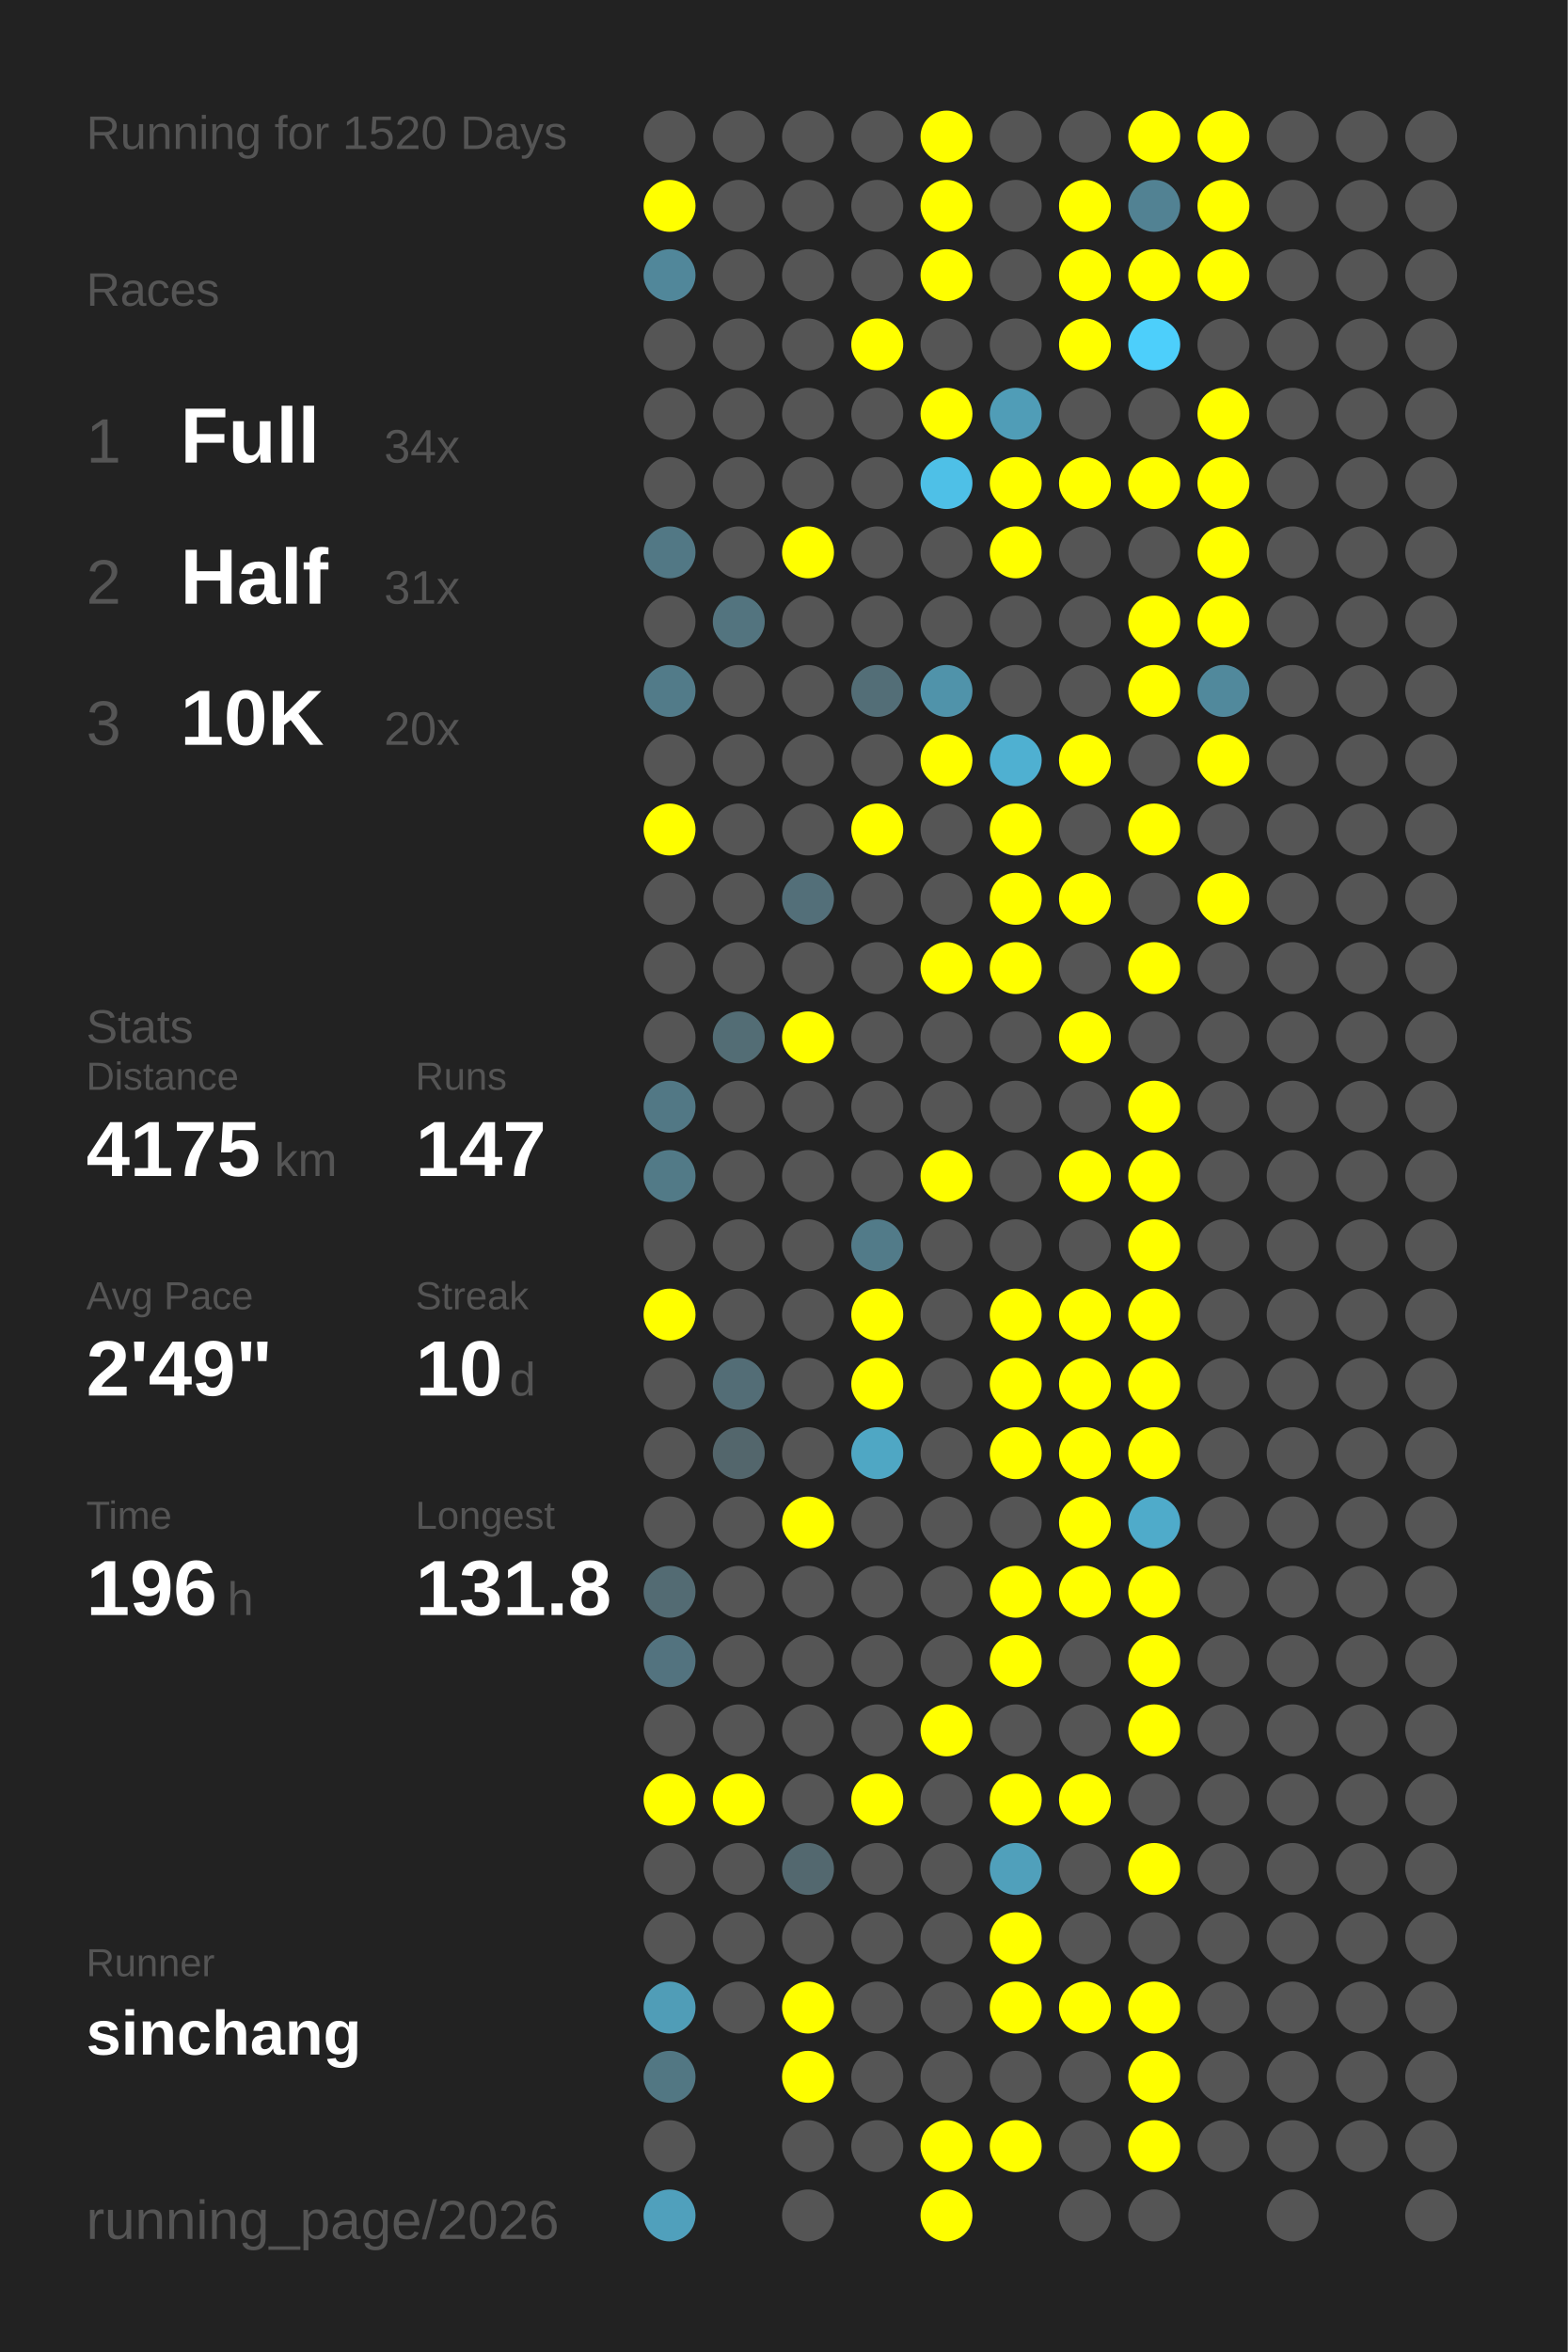
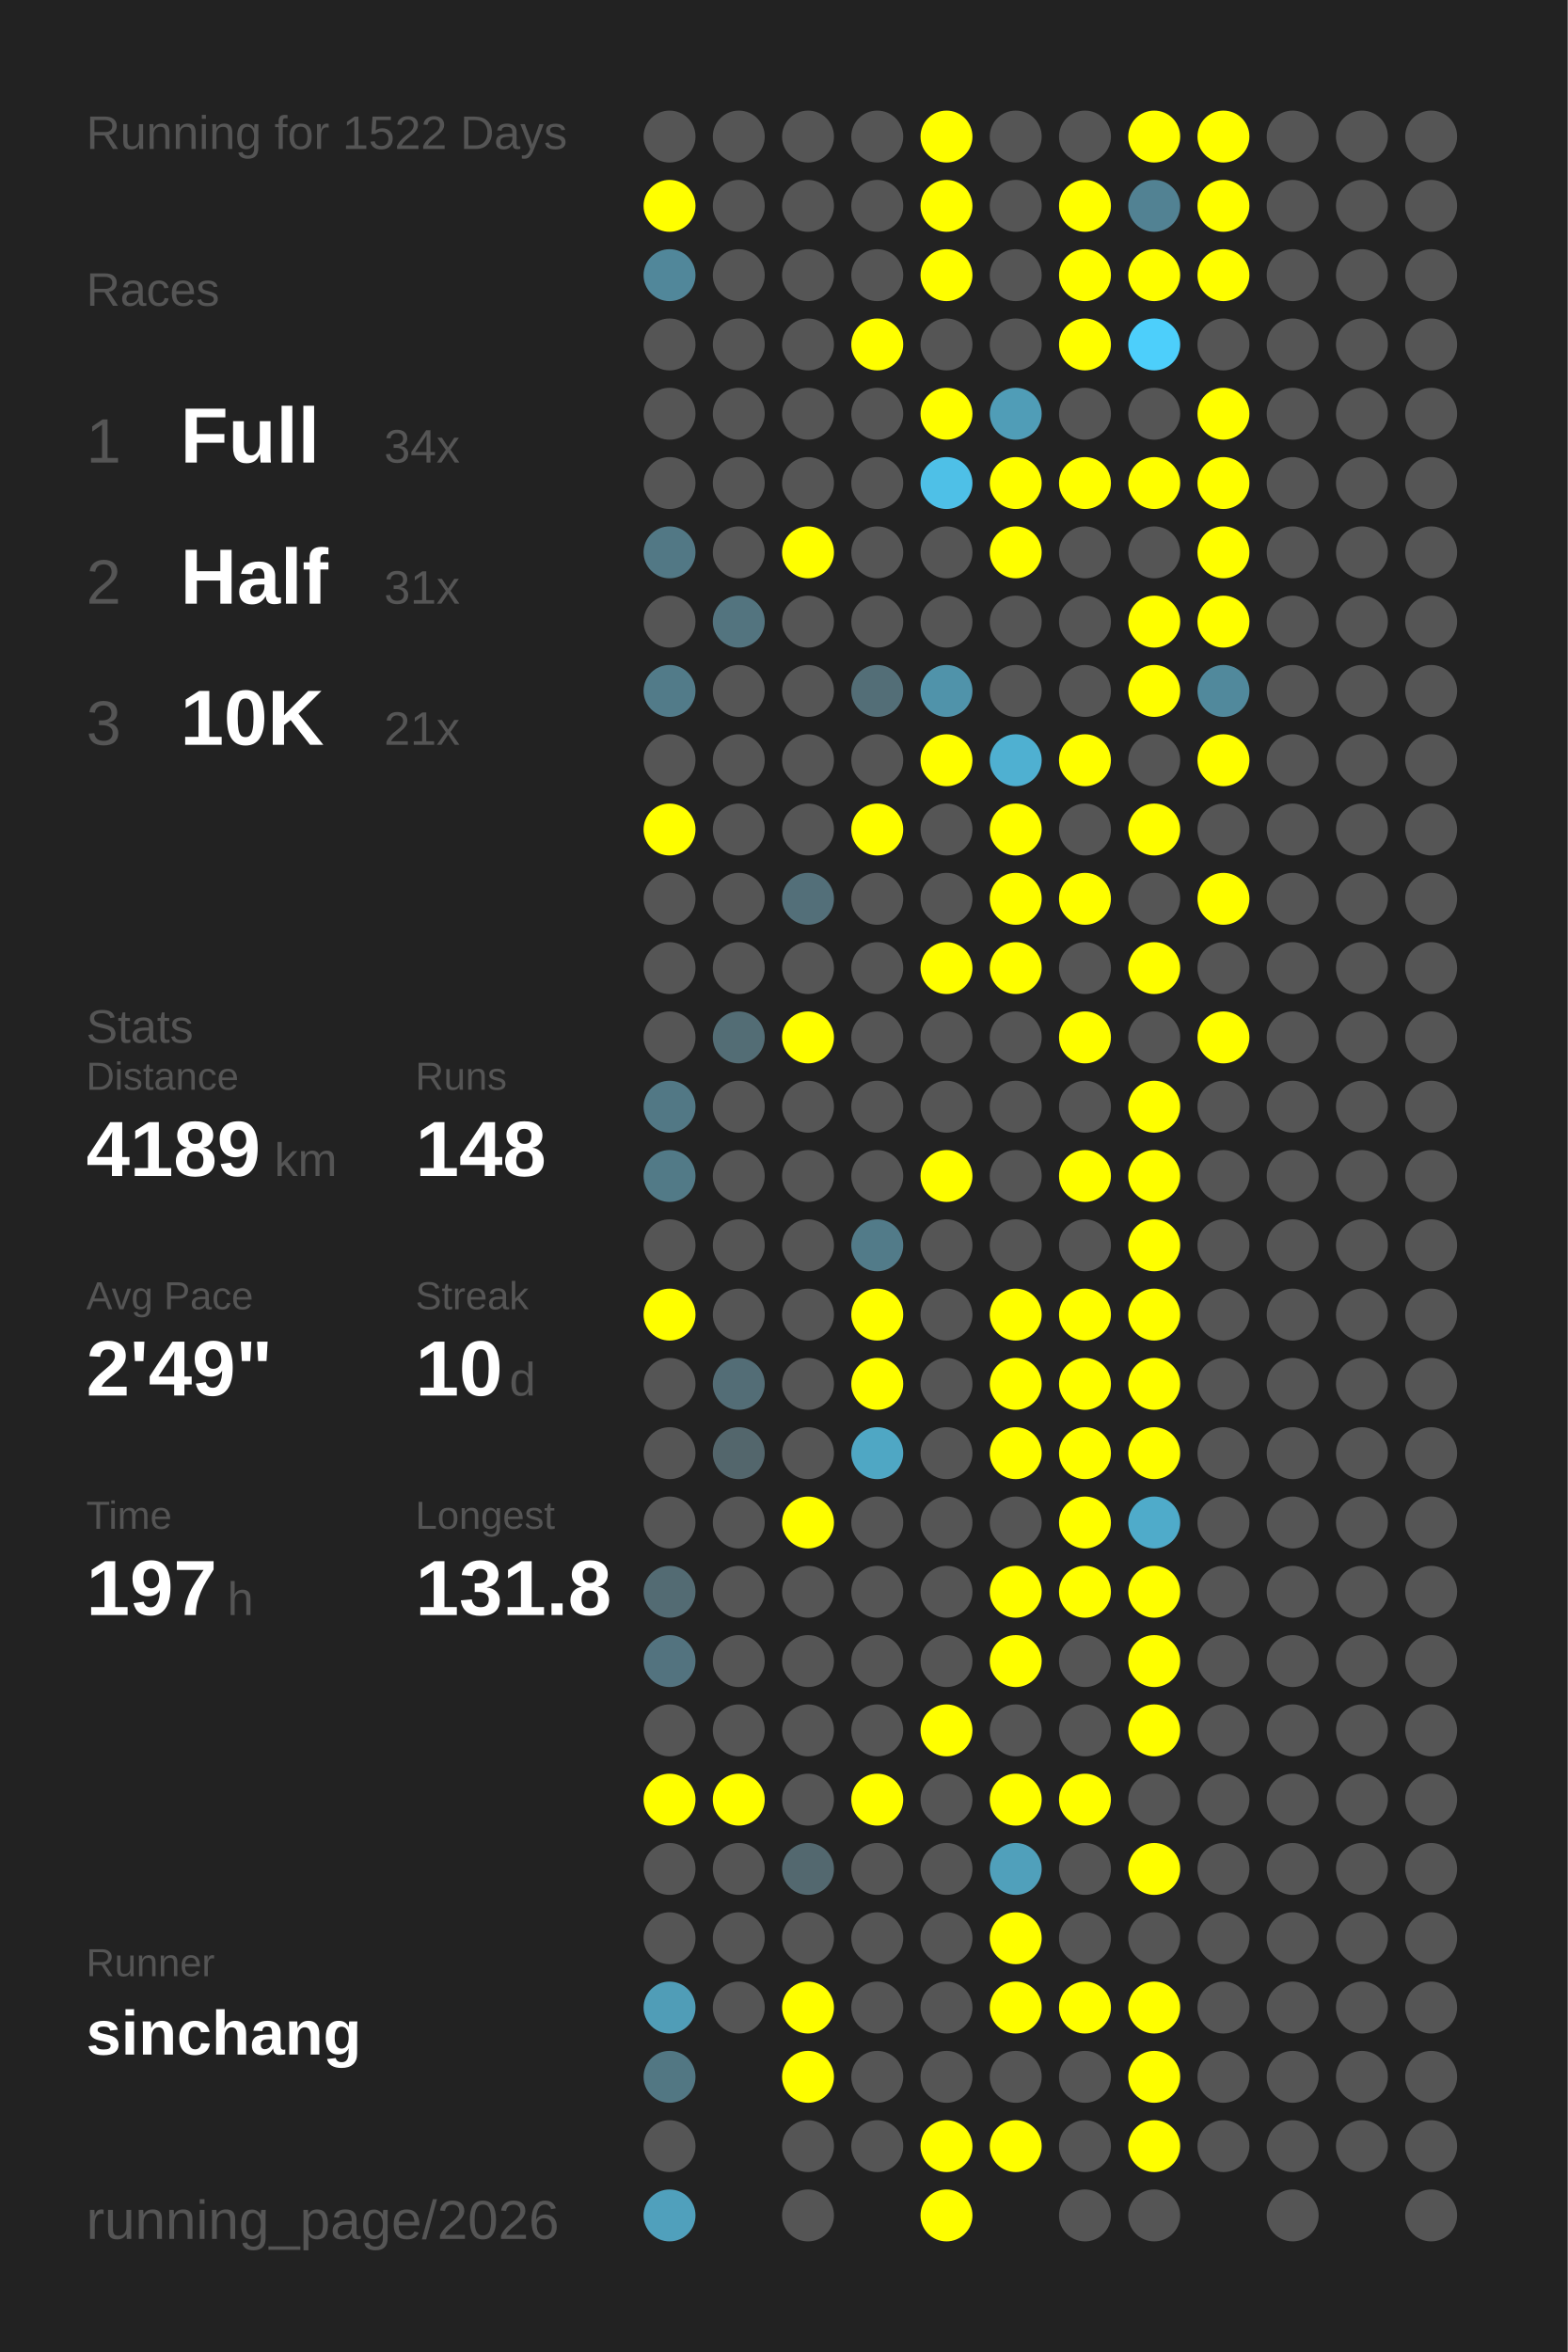
<svg xmlns="http://www.w3.org/2000/svg" baseProfile="full" height="300mm" version="1.1" viewBox="0,0,200,300" width="200mm">
  <defs />
  <rect fill="#222222" height="300" width="200" x="0" y="0" />
-   <text fill="#555555" style="font-size:6px; font-family:Arial;" x="11" y="19">Running for 1520 Days</text>
+   <text fill="#555555" style="font-size:6px; font-family:Arial;" x="11" y="19">Running for 1522 Days</text>
  <text fill="#555555" style="font-size:6px; font-family:Arial;" x="11" y="39">Races</text>
  <text fill="#555555" style="font-size:8px; font-family:Arial;" x="11" y="59">1</text>
  <text fill="#FFFFFF" style="font-size:10px; font-family:Arial; font-weight:bold;" x="23" y="59">Full</text>
  <text fill="#555555" style="font-size:6px; font-family:Arial;" x="49" y="59">34x</text>
  <text fill="#555555" style="font-size:8px; font-family:Arial;" x="11" y="77">2</text>
  <text fill="#FFFFFF" style="font-size:10px; font-family:Arial; font-weight:bold;" x="23" y="77">Half</text>
  <text fill="#555555" style="font-size:6px; font-family:Arial;" x="49" y="77">31x</text>
  <text fill="#555555" style="font-size:8px; font-family:Arial;" x="11" y="95">3</text>
  <text fill="#FFFFFF" style="font-size:10px; font-family:Arial; font-weight:bold;" x="23" y="95">10K</text>
-   <text fill="#555555" style="font-size:6px; font-family:Arial;" x="49" y="95">20x</text>
+   <text fill="#555555" style="font-size:6px; font-family:Arial;" x="49" y="95">21x</text>
  <text fill="#555555" style="font-size:6px; font-family:Arial;" x="11" y="133">Stats</text>
  <text fill="#555555" style="font-size:5px; font-family:Arial;" x="11" y="139">Distance</text>
-   <text fill="#FFFFFF" style="font-size:10px; font-family:Arial; font-weight:bold;" x="11" y="150">4175</text>
+   <text fill="#FFFFFF" style="font-size:10px; font-family:Arial; font-weight:bold;" x="11" y="150">4189</text>
  <text fill="#555555" style="font-size:6px; font-family:Arial;" x="35" y="150">km</text>
  <text fill="#555555" style="font-size:5px; font-family:Arial;" x="53" y="139">Runs</text>
-   <text fill="#FFFFFF" style="font-size:10px; font-family:Arial; font-weight:bold;" x="53" y="150">147</text>
+   <text fill="#FFFFFF" style="font-size:10px; font-family:Arial; font-weight:bold;" x="53" y="150">148</text>
  <text fill="#555555" style="font-size:5px; font-family:Arial;" x="11" y="167">Avg Pace</text>
  <text fill="#FFFFFF" style="font-size:10px; font-family:Arial; font-weight:bold;" x="11" y="178">2'49"</text>
  <text fill="#555555" style="font-size:5px; font-family:Arial;" x="53" y="167">Streak</text>
  <text fill="#FFFFFF" style="font-size:10px; font-family:Arial; font-weight:bold;" x="53" y="178">10</text>
  <text fill="#555555" style="font-size:6px; font-family:Arial;" x="65" y="178">d</text>
  <text fill="#555555" style="font-size:5px; font-family:Arial;" x="11" y="195">Time</text>
-   <text fill="#FFFFFF" style="font-size:10px; font-family:Arial; font-weight:bold;" x="11" y="206">196</text>
+   <text fill="#FFFFFF" style="font-size:10px; font-family:Arial; font-weight:bold;" x="11" y="206">197</text>
  <text fill="#555555" style="font-size:6px; font-family:Arial;" x="29" y="206">h</text>
  <text fill="#555555" style="font-size:5px; font-family:Arial;" x="53" y="195">Longest</text>
  <text fill="#FFFFFF" style="font-size:10px; font-family:Arial; font-weight:bold;" x="53" y="206">131.8</text>
  <text fill="#555555" style="font-size:5px; font-family:Arial;" x="11" y="252.065">Runner</text>
  <text fill="#FFFFFF" style="font-size:8px; font-family:Arial; font-weight:bold;" x="11" y="262.065">sinchang</text>
  <text fill="#555555" style="font-size:7px; font-family:Arial;" x="11" y="285.581">running_page/2026</text>
  <circle cx="85.417" cy="17.419" fill="#555555" r="3.312" />
  <circle cx="85.417" cy="26.258" fill="#FFFF00" r="3.312" />
  <circle cx="85.417" cy="35.097" fill="#51879a" r="3.312" />
  <circle cx="85.417" cy="43.935" fill="#555555" r="3.312" />
  <circle cx="85.417" cy="52.774" fill="#555555" r="3.312" />
  <circle cx="85.417" cy="61.613" fill="#555555" r="3.312" />
  <circle cx="85.417" cy="70.452" fill="#527885" r="3.312" />
  <circle cx="85.417" cy="79.29" fill="#555555" r="3.312" />
  <circle cx="85.417" cy="88.129" fill="#527b89" r="3.312" />
  <circle cx="85.417" cy="96.968" fill="#555555" r="3.312" />
  <circle cx="85.417" cy="105.806" fill="#FFFF00" r="3.312" />
  <circle cx="85.417" cy="114.645" fill="#555555" r="3.312" />
  <circle cx="85.417" cy="123.484" fill="#555555" r="3.312" />
  <circle cx="85.417" cy="132.323" fill="#555555" r="3.312" />
  <circle cx="85.417" cy="141.161" fill="#527885" r="3.312" />
  <circle cx="85.417" cy="150" fill="#527a87" r="3.312" />
  <circle cx="85.417" cy="158.839" fill="#555555" r="3.312" />
  <circle cx="85.417" cy="167.677" fill="#FFFF00" r="3.312" />
  <circle cx="85.417" cy="176.516" fill="#555555" r="3.312" />
  <circle cx="85.417" cy="185.355" fill="#555555" r="3.312" />
  <circle cx="85.417" cy="194.194" fill="#555555" r="3.312" />
  <circle cx="85.417" cy="203.032" fill="#536b73" r="3.312" />
  <circle cx="85.417" cy="211.871" fill="#53737f" r="3.312" />
  <circle cx="85.417" cy="220.71" fill="#555555" r="3.312" />
  <circle cx="85.417" cy="229.548" fill="#FFFF00" r="3.312" />
  <circle cx="85.417" cy="238.387" fill="#555555" r="3.312" />
  <circle cx="85.417" cy="247.226" fill="#555555" r="3.312" />
  <circle cx="85.417" cy="256.065" fill="#509db7" r="3.312" />
  <circle cx="85.417" cy="264.903" fill="#527783" r="3.312" />
  <circle cx="85.417" cy="273.742" fill="#555555" r="3.312" />
  <circle cx="85.417" cy="282.581" fill="#50a0bc" r="3.312" />
  <circle cx="94.25" cy="17.419" fill="#555555" r="3.312" />
  <circle cx="94.25" cy="26.258" fill="#555555" r="3.312" />
  <circle cx="94.25" cy="35.097" fill="#555555" r="3.312" />
  <circle cx="94.25" cy="43.935" fill="#555555" r="3.312" />
  <circle cx="94.25" cy="52.774" fill="#555555" r="3.312" />
  <circle cx="94.25" cy="61.613" fill="#555555" r="3.312" />
  <circle cx="94.25" cy="70.452" fill="#555555" r="3.312" />
  <circle cx="94.25" cy="79.29" fill="#53747f" r="3.312" />
  <circle cx="94.25" cy="88.129" fill="#555555" r="3.312" />
  <circle cx="94.25" cy="96.968" fill="#555555" r="3.312" />
  <circle cx="94.25" cy="105.806" fill="#555555" r="3.312" />
  <circle cx="94.25" cy="114.645" fill="#555555" r="3.312" />
  <circle cx="94.25" cy="123.484" fill="#555555" r="3.312" />
  <circle cx="94.25" cy="132.323" fill="#536d75" r="3.312" />
  <circle cx="94.25" cy="141.161" fill="#555555" r="3.312" />
  <circle cx="94.25" cy="150" fill="#555555" r="3.312" />
  <circle cx="94.25" cy="158.839" fill="#555555" r="3.312" />
  <circle cx="94.25" cy="167.677" fill="#555555" r="3.312" />
  <circle cx="94.25" cy="176.516" fill="#536d76" r="3.312" />
  <circle cx="94.25" cy="185.355" fill="#53666c" r="3.312" />
  <circle cx="94.25" cy="194.194" fill="#555555" r="3.312" />
  <circle cx="94.25" cy="203.032" fill="#555555" r="3.312" />
  <circle cx="94.25" cy="211.871" fill="#555555" r="3.312" />
  <circle cx="94.25" cy="220.71" fill="#555555" r="3.312" />
  <circle cx="94.25" cy="229.548" fill="#FFFF00" r="3.312" />
  <circle cx="94.25" cy="238.387" fill="#555555" r="3.312" />
  <circle cx="94.25" cy="247.226" fill="#555555" r="3.312" />
  <circle cx="94.25" cy="256.065" fill="#555555" r="3.312" />
  <circle cx="103.083" cy="17.419" fill="#555555" r="3.312" />
  <circle cx="103.083" cy="26.258" fill="#555555" r="3.312" />
  <circle cx="103.083" cy="35.097" fill="#555555" r="3.312" />
  <circle cx="103.083" cy="43.935" fill="#555555" r="3.312" />
  <circle cx="103.083" cy="52.774" fill="#555555" r="3.312" />
  <circle cx="103.083" cy="61.613" fill="#555555" r="3.312" />
  <circle cx="103.083" cy="70.452" fill="#FFFF00" r="3.312" />
  <circle cx="103.083" cy="79.29" fill="#555555" r="3.312" />
  <circle cx="103.083" cy="88.129" fill="#555555" r="3.312" />
  <circle cx="103.083" cy="96.968" fill="#555555" r="3.312" />
  <circle cx="103.083" cy="105.806" fill="#555555" r="3.312" />
  <circle cx="103.083" cy="114.645" fill="#536f79" r="3.312" />
  <circle cx="103.083" cy="123.484" fill="#555555" r="3.312" />
  <circle cx="103.083" cy="132.323" fill="#FFFF00" r="3.312" />
  <circle cx="103.083" cy="141.161" fill="#555555" r="3.312" />
  <circle cx="103.083" cy="150" fill="#555555" r="3.312" />
  <circle cx="103.083" cy="158.839" fill="#555555" r="3.312" />
  <circle cx="103.083" cy="167.677" fill="#555555" r="3.312" />
  <circle cx="103.083" cy="176.516" fill="#555555" r="3.312" />
  <circle cx="103.083" cy="185.355" fill="#555555" r="3.312" />
  <circle cx="103.083" cy="194.194" fill="#FFFF00" r="3.312" />
  <circle cx="103.083" cy="203.032" fill="#555555" r="3.312" />
  <circle cx="103.083" cy="211.871" fill="#555555" r="3.312" />
  <circle cx="103.083" cy="220.71" fill="#555555" r="3.312" />
  <circle cx="103.083" cy="229.548" fill="#555555" r="3.312" />
  <circle cx="103.083" cy="238.387" fill="#53686f" r="3.312" />
  <circle cx="103.083" cy="247.226" fill="#555555" r="3.312" />
  <circle cx="103.083" cy="256.065" fill="#FFFF00" r="3.312" />
  <circle cx="103.083" cy="264.903" fill="#FFFF00" r="3.312" />
  <circle cx="103.083" cy="273.742" fill="#555555" r="3.312" />
  <circle cx="103.083" cy="282.581" fill="#555555" r="3.312" />
  <circle cx="111.917" cy="17.419" fill="#555555" r="3.312" />
  <circle cx="111.917" cy="26.258" fill="#555555" r="3.312" />
  <circle cx="111.917" cy="35.097" fill="#555555" r="3.312" />
  <circle cx="111.917" cy="43.935" fill="#FFFF00" r="3.312" />
  <circle cx="111.917" cy="52.774" fill="#555555" r="3.312" />
  <circle cx="111.917" cy="61.613" fill="#555555" r="3.312" />
  <circle cx="111.917" cy="70.452" fill="#555555" r="3.312" />
  <circle cx="111.917" cy="79.29" fill="#555555" r="3.312" />
  <circle cx="111.917" cy="88.129" fill="#536e77" r="3.312" />
  <circle cx="111.917" cy="96.968" fill="#555555" r="3.312" />
  <circle cx="111.917" cy="105.806" fill="#FFFF00" r="3.312" />
  <circle cx="111.917" cy="114.645" fill="#555555" r="3.312" />
  <circle cx="111.917" cy="123.484" fill="#555555" r="3.312" />
  <circle cx="111.917" cy="132.323" fill="#555555" r="3.312" />
  <circle cx="111.917" cy="141.161" fill="#555555" r="3.312" />
  <circle cx="111.917" cy="150" fill="#555555" r="3.312" />
  <circle cx="111.917" cy="158.839" fill="#527b89" r="3.312" />
  <circle cx="111.917" cy="167.677" fill="#FFFF00" r="3.312" />
  <circle cx="111.917" cy="176.516" fill="#FFFF00" r="3.312" />
  <circle cx="111.917" cy="185.355" fill="#4fa7c4" r="3.312" />
  <circle cx="111.917" cy="194.194" fill="#555555" r="3.312" />
  <circle cx="111.917" cy="203.032" fill="#555555" r="3.312" />
  <circle cx="111.917" cy="211.871" fill="#555555" r="3.312" />
  <circle cx="111.917" cy="220.71" fill="#555555" r="3.312" />
  <circle cx="111.917" cy="229.548" fill="#FFFF00" r="3.312" />
  <circle cx="111.917" cy="238.387" fill="#555555" r="3.312" />
  <circle cx="111.917" cy="247.226" fill="#555555" r="3.312" />
  <circle cx="111.917" cy="256.065" fill="#555555" r="3.312" />
  <circle cx="111.917" cy="264.903" fill="#555555" r="3.312" />
  <circle cx="111.917" cy="273.742" fill="#555555" r="3.312" />
  <circle cx="120.75" cy="17.419" fill="#FFFF00" r="3.312" />
  <circle cx="120.75" cy="26.258" fill="#FFFF00" r="3.312" />
  <circle cx="120.75" cy="35.097" fill="#FFFF00" r="3.312" />
  <circle cx="120.75" cy="43.935" fill="#555555" r="3.312" />
  <circle cx="120.75" cy="52.774" fill="#FFFF00" r="3.312" />
  <circle cx="120.75" cy="61.613" fill="#4ec0e7" r="3.312" />
  <circle cx="120.75" cy="70.452" fill="#555555" r="3.312" />
  <circle cx="120.75" cy="79.29" fill="#555555" r="3.312" />
  <circle cx="120.75" cy="88.129" fill="#5093aa" r="3.312" />
  <circle cx="120.75" cy="96.968" fill="#FFFF00" r="3.312" />
  <circle cx="120.75" cy="105.806" fill="#555555" r="3.312" />
  <circle cx="120.75" cy="114.645" fill="#555555" r="3.312" />
  <circle cx="120.75" cy="123.484" fill="#FFFF00" r="3.312" />
  <circle cx="120.75" cy="132.323" fill="#555555" r="3.312" />
  <circle cx="120.75" cy="141.161" fill="#555555" r="3.312" />
  <circle cx="120.75" cy="150" fill="#FFFF00" r="3.312" />
  <circle cx="120.75" cy="158.839" fill="#555555" r="3.312" />
  <circle cx="120.75" cy="167.677" fill="#555555" r="3.312" />
  <circle cx="120.75" cy="176.516" fill="#555555" r="3.312" />
  <circle cx="120.75" cy="185.355" fill="#555555" r="3.312" />
  <circle cx="120.75" cy="194.194" fill="#555555" r="3.312" />
  <circle cx="120.75" cy="203.032" fill="#555555" r="3.312" />
  <circle cx="120.75" cy="211.871" fill="#555555" r="3.312" />
  <circle cx="120.75" cy="220.71" fill="#FFFF00" r="3.312" />
  <circle cx="120.75" cy="229.548" fill="#555555" r="3.312" />
  <circle cx="120.75" cy="238.387" fill="#555555" r="3.312" />
  <circle cx="120.75" cy="247.226" fill="#555555" r="3.312" />
  <circle cx="120.75" cy="256.065" fill="#555555" r="3.312" />
  <circle cx="120.75" cy="264.903" fill="#555555" r="3.312" />
  <circle cx="120.75" cy="273.742" fill="#FFFF00" r="3.312" />
  <circle cx="120.75" cy="282.581" fill="#FFFF00" r="3.312" />
  <circle cx="129.583" cy="17.419" fill="#555555" r="3.312" />
  <circle cx="129.583" cy="26.258" fill="#555555" r="3.312" />
  <circle cx="129.583" cy="35.097" fill="#555555" r="3.312" />
  <circle cx="129.583" cy="43.935" fill="#555555" r="3.312" />
  <circle cx="129.583" cy="52.774" fill="#509db7" r="3.312" />
  <circle cx="129.583" cy="61.613" fill="#FFFF00" r="3.312" />
  <circle cx="129.583" cy="70.452" fill="#FFFF00" r="3.312" />
  <circle cx="129.583" cy="79.29" fill="#555555" r="3.312" />
  <circle cx="129.583" cy="88.129" fill="#555555" r="3.312" />
  <circle cx="129.583" cy="96.968" fill="#4fb0d1" r="3.312" />
  <circle cx="129.583" cy="105.806" fill="#FFFF00" r="3.312" />
  <circle cx="129.583" cy="114.645" fill="#FFFF00" r="3.312" />
  <circle cx="129.583" cy="123.484" fill="#FFFF00" r="3.312" />
  <circle cx="129.583" cy="132.323" fill="#555555" r="3.312" />
  <circle cx="129.583" cy="141.161" fill="#555555" r="3.312" />
  <circle cx="129.583" cy="150" fill="#555555" r="3.312" />
  <circle cx="129.583" cy="158.839" fill="#555555" r="3.312" />
  <circle cx="129.583" cy="167.677" fill="#FFFF00" r="3.312" />
  <circle cx="129.583" cy="176.516" fill="#FFFF00" r="3.312" />
  <circle cx="129.583" cy="185.355" fill="#FFFF00" r="3.312" />
  <circle cx="129.583" cy="194.194" fill="#555555" r="3.312" />
  <circle cx="129.583" cy="203.032" fill="#FFFF00" r="3.312" />
  <circle cx="129.583" cy="211.871" fill="#FFFF00" r="3.312" />
  <circle cx="129.583" cy="220.71" fill="#555555" r="3.312" />
  <circle cx="129.583" cy="229.548" fill="#FFFF00" r="3.312" />
  <circle cx="129.583" cy="238.387" fill="#50a0bb" r="3.312" />
  <circle cx="129.583" cy="247.226" fill="#FFFF00" r="3.312" />
  <circle cx="129.583" cy="256.065" fill="#FFFF00" r="3.312" />
  <circle cx="129.583" cy="264.903" fill="#555555" r="3.312" />
  <circle cx="129.583" cy="273.742" fill="#FFFF00" r="3.312" />
  <circle cx="138.417" cy="17.419" fill="#555555" r="3.312" />
  <circle cx="138.417" cy="26.258" fill="#FFFF00" r="3.312" />
  <circle cx="138.417" cy="35.097" fill="#FFFF00" r="3.312" />
  <circle cx="138.417" cy="43.935" fill="#FFFF00" r="3.312" />
  <circle cx="138.417" cy="52.774" fill="#555555" r="3.312" />
  <circle cx="138.417" cy="61.613" fill="#FFFF00" r="3.312" />
  <circle cx="138.417" cy="70.452" fill="#555555" r="3.312" />
  <circle cx="138.417" cy="79.29" fill="#555555" r="3.312" />
  <circle cx="138.417" cy="88.129" fill="#555555" r="3.312" />
  <circle cx="138.417" cy="96.968" fill="#FFFF00" r="3.312" />
  <circle cx="138.417" cy="105.806" fill="#555555" r="3.312" />
  <circle cx="138.417" cy="114.645" fill="#FFFF00" r="3.312" />
  <circle cx="138.417" cy="123.484" fill="#555555" r="3.312" />
  <circle cx="138.417" cy="132.323" fill="#FFFF00" r="3.312" />
  <circle cx="138.417" cy="141.161" fill="#555555" r="3.312" />
  <circle cx="138.417" cy="150" fill="#FFFF00" r="3.312" />
  <circle cx="138.417" cy="158.839" fill="#555555" r="3.312" />
  <circle cx="138.417" cy="167.677" fill="#FFFF00" r="3.312" />
  <circle cx="138.417" cy="176.516" fill="#FFFF00" r="3.312" />
  <circle cx="138.417" cy="185.355" fill="#FFFF00" r="3.312" />
  <circle cx="138.417" cy="194.194" fill="#FFFF00" r="3.312" />
  <circle cx="138.417" cy="203.032" fill="#FFFF00" r="3.312" />
  <circle cx="138.417" cy="211.871" fill="#555555" r="3.312" />
  <circle cx="138.417" cy="220.71" fill="#555555" r="3.312" />
  <circle cx="138.417" cy="229.548" fill="#FFFF00" r="3.312" />
  <circle cx="138.417" cy="238.387" fill="#555555" r="3.312" />
  <circle cx="138.417" cy="247.226" fill="#555555" r="3.312" />
  <circle cx="138.417" cy="256.065" fill="#FFFF00" r="3.312" />
  <circle cx="138.417" cy="264.903" fill="#555555" r="3.312" />
  <circle cx="138.417" cy="273.742" fill="#555555" r="3.312" />
  <circle cx="138.417" cy="282.581" fill="#555555" r="3.312" />
  <circle cx="147.25" cy="17.419" fill="#FFFF00" r="3.312" />
  <circle cx="147.25" cy="26.258" fill="#528293" r="3.312" />
  <circle cx="147.25" cy="35.097" fill="#FFFF00" r="3.312" />
  <circle cx="147.25" cy="43.935" fill="#4dcffb" r="3.312" />
  <circle cx="147.25" cy="52.774" fill="#555555" r="3.312" />
  <circle cx="147.25" cy="61.613" fill="#FFFF00" r="3.312" />
  <circle cx="147.25" cy="70.452" fill="#555555" r="3.312" />
  <circle cx="147.25" cy="79.29" fill="#FFFF00" r="3.312" />
  <circle cx="147.25" cy="88.129" fill="#FFFF00" r="3.312" />
  <circle cx="147.25" cy="96.968" fill="#555555" r="3.312" />
  <circle cx="147.25" cy="105.806" fill="#FFFF00" r="3.312" />
  <circle cx="147.25" cy="114.645" fill="#555555" r="3.312" />
  <circle cx="147.25" cy="123.484" fill="#FFFF00" r="3.312" />
  <circle cx="147.25" cy="132.323" fill="#555555" r="3.312" />
  <circle cx="147.25" cy="141.161" fill="#FFFF00" r="3.312" />
  <circle cx="147.25" cy="150" fill="#FFFF00" r="3.312" />
  <circle cx="147.25" cy="158.839" fill="#FFFF00" r="3.312" />
  <circle cx="147.25" cy="167.677" fill="#FFFF00" r="3.312" />
  <circle cx="147.25" cy="176.516" fill="#FFFF00" r="3.312" />
  <circle cx="147.25" cy="185.355" fill="#FFFF00" r="3.312" />
  <circle cx="147.25" cy="194.194" fill="#4fabca" r="3.312" />
  <circle cx="147.25" cy="203.032" fill="#FFFF00" r="3.312" />
  <circle cx="147.25" cy="211.871" fill="#FFFF00" r="3.312" />
  <circle cx="147.25" cy="220.71" fill="#FFFF00" r="3.312" />
  <circle cx="147.25" cy="229.548" fill="#555555" r="3.312" />
  <circle cx="147.25" cy="238.387" fill="#FFFF00" r="3.312" />
  <circle cx="147.25" cy="247.226" fill="#555555" r="3.312" />
  <circle cx="147.25" cy="256.065" fill="#FFFF00" r="3.312" />
  <circle cx="147.25" cy="264.903" fill="#FFFF00" r="3.312" />
  <circle cx="147.25" cy="273.742" fill="#FFFF00" r="3.312" />
  <circle cx="147.25" cy="282.581" fill="#555555" r="3.312" />
  <circle cx="156.083" cy="17.419" fill="#FFFF00" r="3.312" />
  <circle cx="156.083" cy="26.258" fill="#FFFF00" r="3.312" />
  <circle cx="156.083" cy="35.097" fill="#FFFF00" r="3.312" />
  <circle cx="156.083" cy="43.935" fill="#555555" r="3.312" />
  <circle cx="156.083" cy="52.774" fill="#FFFF00" r="3.312" />
  <circle cx="156.083" cy="61.613" fill="#FFFF00" r="3.312" />
  <circle cx="156.083" cy="70.452" fill="#FFFF00" r="3.312" />
  <circle cx="156.083" cy="79.29" fill="#FFFF00" r="3.312" />
  <circle cx="156.083" cy="88.129" fill="#51899c" r="3.312" />
  <circle cx="156.083" cy="96.968" fill="#FFFF00" r="3.312" />
  <circle cx="156.083" cy="105.806" fill="#555555" r="3.312" />
  <circle cx="156.083" cy="114.645" fill="#FFFF00" r="3.312" />
  <circle cx="156.083" cy="123.484" fill="#555555" r="3.312" />
-   <circle cx="156.083" cy="132.323" fill="#555555" r="3.312" />
+   <circle cx="156.083" cy="132.323" fill="#FFFF00" r="3.312" />
  <circle cx="156.083" cy="141.161" fill="#555555" r="3.312" />
  <circle cx="156.083" cy="150" fill="#555555" r="3.312" />
  <circle cx="156.083" cy="158.839" fill="#555555" r="3.312" />
  <circle cx="156.083" cy="167.677" fill="#555555" r="3.312" />
  <circle cx="156.083" cy="176.516" fill="#555555" r="3.312" />
  <circle cx="156.083" cy="185.355" fill="#555555" r="3.312" />
  <circle cx="156.083" cy="194.194" fill="#555555" r="3.312" />
  <circle cx="156.083" cy="203.032" fill="#555555" r="3.312" />
  <circle cx="156.083" cy="211.871" fill="#555555" r="3.312" />
  <circle cx="156.083" cy="220.71" fill="#555555" r="3.312" />
  <circle cx="156.083" cy="229.548" fill="#555555" r="3.312" />
  <circle cx="156.083" cy="238.387" fill="#555555" r="3.312" />
  <circle cx="156.083" cy="247.226" fill="#555555" r="3.312" />
  <circle cx="156.083" cy="256.065" fill="#555555" r="3.312" />
  <circle cx="156.083" cy="264.903" fill="#555555" r="3.312" />
  <circle cx="156.083" cy="273.742" fill="#555555" r="3.312" />
  <circle cx="164.917" cy="17.419" fill="#555555" r="3.312" />
  <circle cx="164.917" cy="26.258" fill="#555555" r="3.312" />
  <circle cx="164.917" cy="35.097" fill="#555555" r="3.312" />
  <circle cx="164.917" cy="43.935" fill="#555555" r="3.312" />
  <circle cx="164.917" cy="52.774" fill="#555555" r="3.312" />
  <circle cx="164.917" cy="61.613" fill="#555555" r="3.312" />
  <circle cx="164.917" cy="70.452" fill="#555555" r="3.312" />
  <circle cx="164.917" cy="79.29" fill="#555555" r="3.312" />
  <circle cx="164.917" cy="88.129" fill="#555555" r="3.312" />
  <circle cx="164.917" cy="96.968" fill="#555555" r="3.312" />
  <circle cx="164.917" cy="105.806" fill="#555555" r="3.312" />
  <circle cx="164.917" cy="114.645" fill="#555555" r="3.312" />
  <circle cx="164.917" cy="123.484" fill="#555555" r="3.312" />
  <circle cx="164.917" cy="132.323" fill="#555555" r="3.312" />
  <circle cx="164.917" cy="141.161" fill="#555555" r="3.312" />
  <circle cx="164.917" cy="150" fill="#555555" r="3.312" />
  <circle cx="164.917" cy="158.839" fill="#555555" r="3.312" />
  <circle cx="164.917" cy="167.677" fill="#555555" r="3.312" />
  <circle cx="164.917" cy="176.516" fill="#555555" r="3.312" />
  <circle cx="164.917" cy="185.355" fill="#555555" r="3.312" />
  <circle cx="164.917" cy="194.194" fill="#555555" r="3.312" />
  <circle cx="164.917" cy="203.032" fill="#555555" r="3.312" />
  <circle cx="164.917" cy="211.871" fill="#555555" r="3.312" />
  <circle cx="164.917" cy="220.71" fill="#555555" r="3.312" />
  <circle cx="164.917" cy="229.548" fill="#555555" r="3.312" />
  <circle cx="164.917" cy="238.387" fill="#555555" r="3.312" />
  <circle cx="164.917" cy="247.226" fill="#555555" r="3.312" />
  <circle cx="164.917" cy="256.065" fill="#555555" r="3.312" />
  <circle cx="164.917" cy="264.903" fill="#555555" r="3.312" />
  <circle cx="164.917" cy="273.742" fill="#555555" r="3.312" />
  <circle cx="164.917" cy="282.581" fill="#555555" r="3.312" />
  <circle cx="173.75" cy="17.419" fill="#555555" r="3.312" />
  <circle cx="173.75" cy="26.258" fill="#555555" r="3.312" />
  <circle cx="173.75" cy="35.097" fill="#555555" r="3.312" />
  <circle cx="173.75" cy="43.935" fill="#555555" r="3.312" />
  <circle cx="173.75" cy="52.774" fill="#555555" r="3.312" />
  <circle cx="173.75" cy="61.613" fill="#555555" r="3.312" />
  <circle cx="173.75" cy="70.452" fill="#555555" r="3.312" />
  <circle cx="173.75" cy="79.29" fill="#555555" r="3.312" />
  <circle cx="173.75" cy="88.129" fill="#555555" r="3.312" />
  <circle cx="173.75" cy="96.968" fill="#555555" r="3.312" />
  <circle cx="173.75" cy="105.806" fill="#555555" r="3.312" />
  <circle cx="173.75" cy="114.645" fill="#555555" r="3.312" />
  <circle cx="173.75" cy="123.484" fill="#555555" r="3.312" />
  <circle cx="173.75" cy="132.323" fill="#555555" r="3.312" />
  <circle cx="173.75" cy="141.161" fill="#555555" r="3.312" />
  <circle cx="173.75" cy="150" fill="#555555" r="3.312" />
  <circle cx="173.75" cy="158.839" fill="#555555" r="3.312" />
  <circle cx="173.75" cy="167.677" fill="#555555" r="3.312" />
  <circle cx="173.75" cy="176.516" fill="#555555" r="3.312" />
  <circle cx="173.75" cy="185.355" fill="#555555" r="3.312" />
  <circle cx="173.75" cy="194.194" fill="#555555" r="3.312" />
  <circle cx="173.75" cy="203.032" fill="#555555" r="3.312" />
  <circle cx="173.75" cy="211.871" fill="#555555" r="3.312" />
  <circle cx="173.75" cy="220.71" fill="#555555" r="3.312" />
  <circle cx="173.75" cy="229.548" fill="#555555" r="3.312" />
  <circle cx="173.75" cy="238.387" fill="#555555" r="3.312" />
  <circle cx="173.75" cy="247.226" fill="#555555" r="3.312" />
  <circle cx="173.75" cy="256.065" fill="#555555" r="3.312" />
  <circle cx="173.75" cy="264.903" fill="#555555" r="3.312" />
  <circle cx="173.75" cy="273.742" fill="#555555" r="3.312" />
  <circle cx="182.583" cy="17.419" fill="#555555" r="3.312" />
  <circle cx="182.583" cy="26.258" fill="#555555" r="3.312" />
  <circle cx="182.583" cy="35.097" fill="#555555" r="3.312" />
  <circle cx="182.583" cy="43.935" fill="#555555" r="3.312" />
  <circle cx="182.583" cy="52.774" fill="#555555" r="3.312" />
  <circle cx="182.583" cy="61.613" fill="#555555" r="3.312" />
  <circle cx="182.583" cy="70.452" fill="#555555" r="3.312" />
  <circle cx="182.583" cy="79.29" fill="#555555" r="3.312" />
  <circle cx="182.583" cy="88.129" fill="#555555" r="3.312" />
  <circle cx="182.583" cy="96.968" fill="#555555" r="3.312" />
  <circle cx="182.583" cy="105.806" fill="#555555" r="3.312" />
  <circle cx="182.583" cy="114.645" fill="#555555" r="3.312" />
  <circle cx="182.583" cy="123.484" fill="#555555" r="3.312" />
  <circle cx="182.583" cy="132.323" fill="#555555" r="3.312" />
  <circle cx="182.583" cy="141.161" fill="#555555" r="3.312" />
  <circle cx="182.583" cy="150" fill="#555555" r="3.312" />
  <circle cx="182.583" cy="158.839" fill="#555555" r="3.312" />
  <circle cx="182.583" cy="167.677" fill="#555555" r="3.312" />
  <circle cx="182.583" cy="176.516" fill="#555555" r="3.312" />
  <circle cx="182.583" cy="185.355" fill="#555555" r="3.312" />
  <circle cx="182.583" cy="194.194" fill="#555555" r="3.312" />
  <circle cx="182.583" cy="203.032" fill="#555555" r="3.312" />
  <circle cx="182.583" cy="211.871" fill="#555555" r="3.312" />
  <circle cx="182.583" cy="220.71" fill="#555555" r="3.312" />
  <circle cx="182.583" cy="229.548" fill="#555555" r="3.312" />
  <circle cx="182.583" cy="238.387" fill="#555555" r="3.312" />
  <circle cx="182.583" cy="247.226" fill="#555555" r="3.312" />
  <circle cx="182.583" cy="256.065" fill="#555555" r="3.312" />
  <circle cx="182.583" cy="264.903" fill="#555555" r="3.312" />
  <circle cx="182.583" cy="273.742" fill="#555555" r="3.312" />
  <circle cx="182.583" cy="282.581" fill="#555555" r="3.312" />
</svg>
